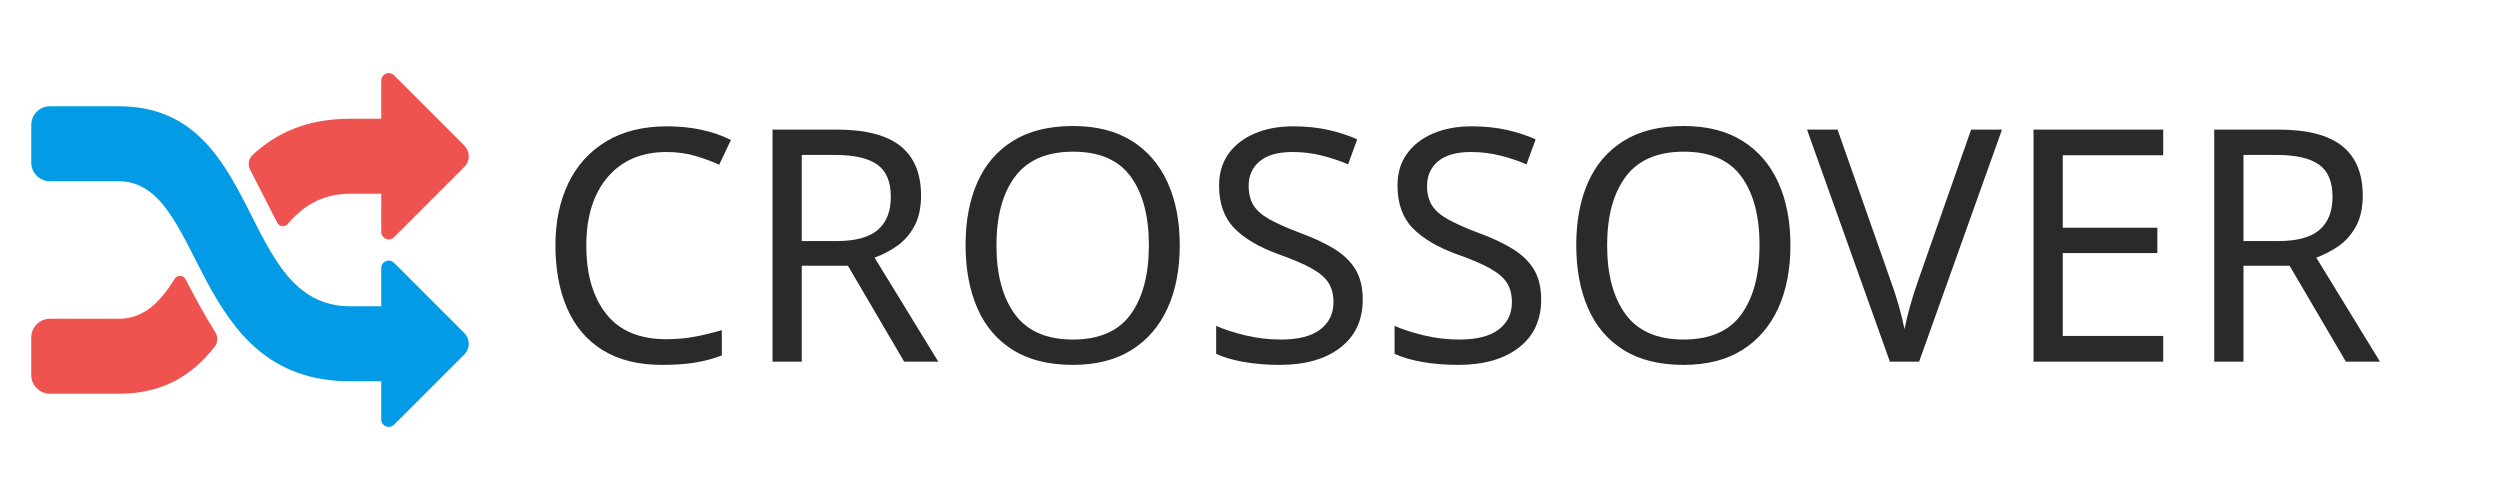
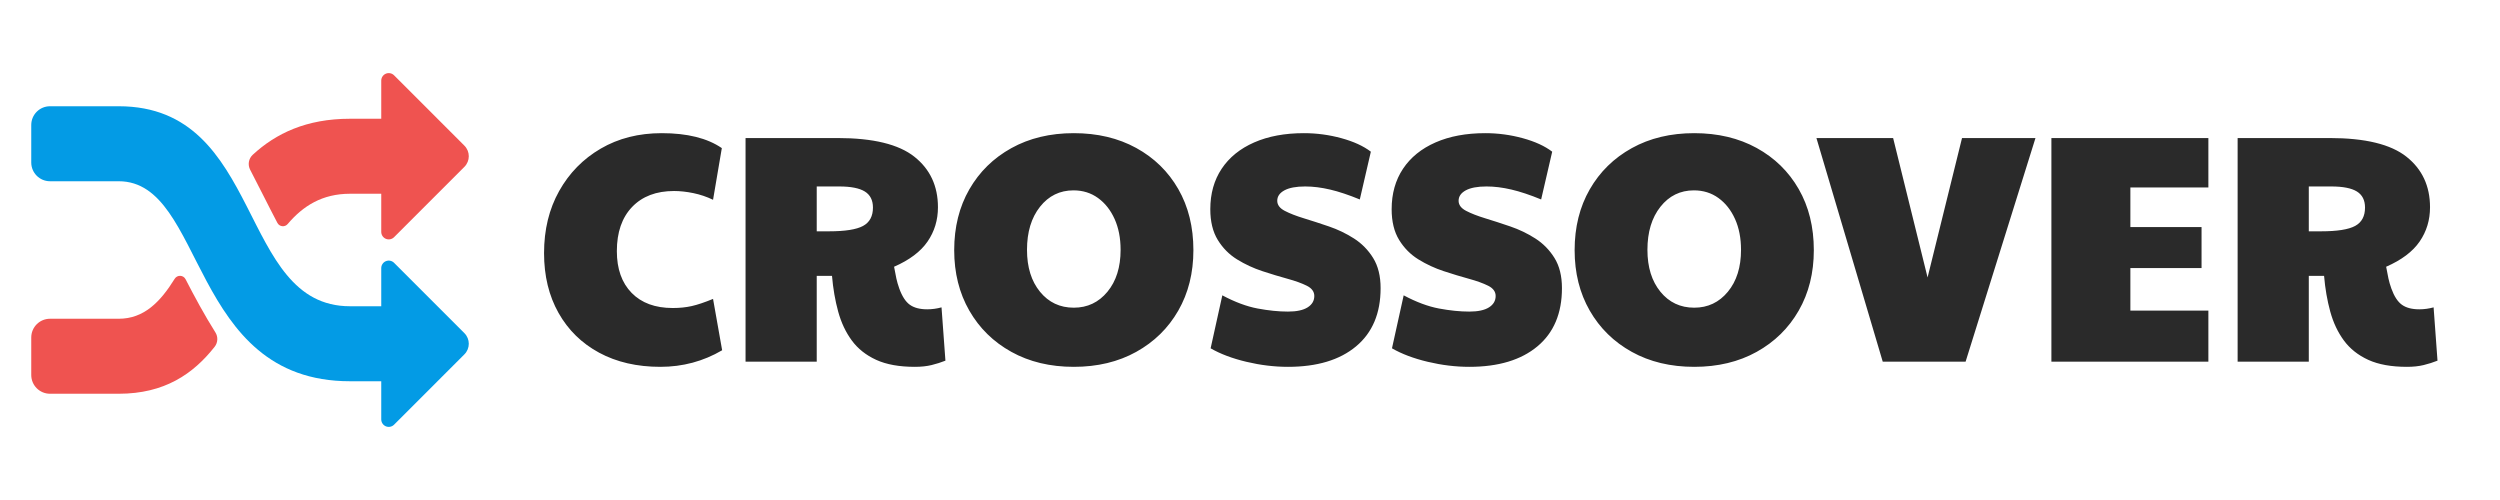
<svg xmlns="http://www.w3.org/2000/svg" xml:space="preserve" style="fill-rule:evenodd;clip-rule:evenodd;stroke-linejoin:round;stroke-miterlimit:2" viewBox="0 0 4000 800">
-   <path d="M80 170a30 30 0 0 0-30 30v60a30 30 0 0 0 30 30h110c139.21 0 112.489 320 370 320h50v61.029a12 12 0 0 0 20.485 8.486l112.544-112.544c9.373-9.373 9.373-24.569 0-33.942L630.485 420.485A12 12 0 0 0 610 428.971V490h-50c-179.974 0-137.354-320-370-320H80Z" style="fill:#039be5" />
-   <path d="M344.587 531.761a19.992 19.992 0 0 1-1.126 23.046C309.224 598.268 263.26 630 190 630H80a30 30 0 0 1-30-30v-60a30 30 0 0 1 30-30h110c39.967 0 66.257-26.376 89.523-63.984a9.988 9.988 0 0 1 17.351.701c14.66 28.381 30.2 57.244 47.713 85.044Zm55.674-260.147a19.998 19.998 0 0 1 4.056-23.916C441.338 213.484 490.239 190 560 190h50v-61.029a12 12 0 0 1 20.485-8.486l112.544 112.544c9.373 9.373 9.373 24.569 0 33.942L630.485 379.515A12 12 0 0 1 610 371.029V310h-50c-44.219 0-75 19.317-99.729 48.459a9.975 9.975 0 0 1-16.42-1.784c-14.556-27.624-28.676-56.499-43.59-85.061Z" style="fill:#ef5350" />
-   <text x="856.96" y="578.62" style="font-family:&quot;PaytoneOne-Regular&quot;,&quot;Paytone One&quot;;font-size:520px;fill:#2a2a2a">CR<tspan x="1513.2px 1922.96px 2213.12px 2505.88px 2906.8px" y="578.62px 578.62px 578.62px 578.62px 578.62px">OSSOV</tspan>ER</text>
+   <path d="M70 200a30 30 0 0 0-30 30v60a30 30 0 0 0 30 30h110c139.21 0 112.489 320 370 320h50v61.029a12 12 0 0 0 20.485 8.486l112.544-112.544c9.373-9.373 9.373-24.569 0-33.942L620.485 450.485A12 12 0 0 0 600 458.971V520h-50c-179.974 0-137.354-320-370-320H70Z" style="fill:#039be5" transform="translate(10 -30)" />
+   <path d="M334.587 298.239a19.992 19.992 0 0 0-1.126-23.046C299.224 231.732 253.26 200 180 200H70a30 30 0 0 0-30 30v60a30 30 0 0 0 30 30h110c39.967 0 66.257 26.376 89.523 63.984a9.988 9.988 0 0 0 17.351-.701c14.66-28.381 30.2-57.244 47.713-85.044Zm55.674 260.147a19.998 19.998 0 0 0 4.056 23.916C431.338 616.516 480.239 640 550 640h50v61.029a12 12 0 0 0 20.485 8.486l112.544-112.544c9.373-9.373 9.373-24.569 0-33.942L620.485 450.485A12 12 0 0 0 600 458.971V520h-50c-44.219 0-75-19.317-99.729-48.459a9.975 9.975 0 0 0-16.42 1.784c-14.556 27.624-28.676 56.499-43.59 85.061Z" style="fill:#ef5350" transform="matrix(1 0 0 -1 10 830)" />
+   <path d="M1099.68 708.32c-37.44 0-70.11-7.54-98.02-22.62-27.907-15.08-49.573-36.313-65-63.7s-23.14-59.28-23.14-95.68c0-37.44 8.06-70.547 24.18-99.32 16.12-28.773 38.307-51.393 66.56-67.86 28.25-16.467 60.75-24.7 97.5-24.7 40.91 0 72.97 7.973 96.2 23.92l-14.04 82.68a134.662 134.662 0 0 0-31.46-10.66c-10.92-2.253-21.23-3.38-30.94-3.38-28.43 0-50.79 8.493-67.08 25.48-16.29 16.987-24.44 40.56-24.44 70.72 0 28.427 7.89 50.7 23.66 66.82 15.77 16.12 37.7 24.18 65.78 24.18 11.09 0 21.23-1.04 30.42-3.12 9.19-2.08 20.54-5.893 34.06-11.44l14.56 82.16c-30.16 17.68-63.09 26.52-98.8 26.52ZM1506.84 708.32c-24.96 0-45.59-3.727-61.88-11.18-16.29-7.453-29.29-17.767-39-30.94-9.71-13.173-16.99-28.6-21.84-46.28-4.85-17.68-8.15-36.747-9.88-57.2h-24.44V700h-113.88V342.24h147.16c56.85 0 97.85 9.967 122.98 29.9 25.13 19.933 37.7 46.887 37.7 80.86 0 20.453-5.55 38.74-16.64 54.86-11.09 16.12-28.95 29.553-53.56 40.3 1.39 7.627 2.6 13.867 3.64 18.72 1.04 4.853 2.6 10.227 4.68 16.12 4.51 12.48 10.14 21.147 16.9 26 6.76 4.853 16.03 7.28 27.82 7.28 7.63 0 15.25-1.04 22.88-3.12l6.24 85.28c-6.93 2.773-14.3 5.113-22.1 7.02-7.8 1.907-16.73 2.86-26.78 2.86ZM1349.8 491.48h19.76c25.65 0 43.77-2.86 54.34-8.58 10.57-5.72 15.86-15.513 15.86-29.38 0-11.787-4.33-20.367-13-25.74-8.67-5.373-22.36-8.06-41.08-8.06h-35.88v71.76ZM1761.12 708.32c-37.79 0-71.07-7.973-99.84-23.92-28.77-15.947-51.22-37.96-67.34-66.04-16.12-28.08-24.18-60.32-24.18-96.72 0-36.747 8.06-69.16 24.18-97.24 16.12-28.08 38.57-50.093 67.34-66.04 28.77-15.947 62.05-23.92 99.84-23.92 37.79 0 71.07 7.887 99.84 23.66 28.77 15.773 51.22 37.7 67.34 65.78 16.12 28.08 24.18 60.667 24.18 97.76 0 36.4-8.06 68.64-24.18 96.72-16.12 28.08-38.57 50.093-67.34 66.04-28.77 15.947-62.05 23.92-99.84 23.92Zm0-94.64c21.84 0 39.78-8.493 53.82-25.48 14.04-16.987 21.06-39.347 21.06-67.08 0-18.72-3.21-35.187-9.62-49.4-6.41-14.213-15.25-25.393-26.52-33.54-11.27-8.147-24.35-12.22-39.26-12.22-21.84 0-39.69 8.753-53.56 26.26-13.87 17.507-20.8 40.473-20.8 68.9 0 27.733 6.93 50.093 20.8 67.08 13.87 16.987 31.89 25.48 54.08 25.48ZM2103.8 708.32c-21.84 0-44.03-2.687-66.56-8.06-22.53-5.373-41.6-12.567-57.2-21.58l18.72-84.76c20.11 10.747 38.91 17.767 56.42 21.06 17.51 3.293 33.71 4.94 48.62 4.94 13.87 0 24.35-2.253 31.46-6.76 7.11-4.507 10.66-10.573 10.66-18.2 0-6.933-3.99-12.393-11.96-16.38-7.97-3.987-18.29-7.713-30.94-11.18-12.65-3.467-26.09-7.54-40.3-12.22-14.21-4.68-27.65-10.92-40.3-18.72-12.65-7.8-22.97-18.2-30.94-31.2-7.97-13-11.96-29.38-11.96-49.14 0-24.96 6.07-46.54 18.2-64.74 12.13-18.2 29.47-32.24 52-42.12 22.53-9.88 49.05-14.82 79.56-14.82 20.45 0 40.47 2.687 60.06 8.06 19.59 5.373 35.27 12.567 47.06 21.58l-17.68 76.44c-17.68-7.28-33.54-12.567-47.58-15.86-14.04-3.293-27.3-4.94-39.78-4.94-14.56 0-25.65 2.08-33.28 6.24-7.63 4.16-11.44 9.707-11.44 16.64 0 6.587 3.99 11.96 11.96 16.12 7.97 4.16 18.2 8.147 30.68 11.96 12.48 3.813 25.83 8.147 40.04 13s27.56 11.267 40.04 19.24c12.48 7.973 22.71 18.373 30.68 31.2 7.97 12.827 11.96 28.947 11.96 48.36 0 40.213-13.09 71.24-39.26 93.08-26.17 21.84-62.49 32.76-108.94 32.76ZM2393.96 708.32c-21.84 0-44.03-2.687-66.56-8.06-22.53-5.373-41.6-12.567-57.2-21.58l18.72-84.76c20.11 10.747 38.91 17.767 56.42 21.06 17.51 3.293 33.71 4.94 48.62 4.94 13.87 0 24.35-2.253 31.46-6.76 7.11-4.507 10.66-10.573 10.66-18.2 0-6.933-3.99-12.393-11.96-16.38-7.97-3.987-18.29-7.713-30.94-11.18-12.65-3.467-26.09-7.54-40.3-12.22-14.21-4.68-27.65-10.92-40.3-18.72-12.65-7.8-22.97-18.2-30.94-31.2-7.97-13-11.96-29.38-11.96-49.14 0-24.96 6.07-46.54 18.2-64.74 12.13-18.2 29.47-32.24 52-42.12 22.53-9.88 49.05-14.82 79.56-14.82 20.45 0 40.47 2.687 60.06 8.06 19.59 5.373 35.27 12.567 47.06 21.58l-17.68 76.44c-17.68-7.28-33.54-12.567-47.58-15.86-14.04-3.293-27.3-4.94-39.78-4.94-14.56 0-25.65 2.08-33.28 6.24-7.63 4.16-11.44 9.707-11.44 16.64 0 6.587 3.99 11.96 11.96 16.12 7.97 4.16 18.2 8.147 30.68 11.96 12.48 3.813 25.83 8.147 40.04 13s27.56 11.267 40.04 19.24c12.48 7.973 22.71 18.373 30.68 31.2 7.97 12.827 11.96 28.947 11.96 48.36 0 40.213-13.09 71.24-39.26 93.08-26.17 21.84-62.49 32.76-108.94 32.76ZM2753.8 708.32c-37.79 0-71.07-7.973-99.84-23.92-28.77-15.947-51.22-37.96-67.34-66.04-16.12-28.08-24.18-60.32-24.18-96.72 0-36.747 8.06-69.16 24.18-97.24 16.12-28.08 38.57-50.093 67.34-66.04 28.77-15.947 62.05-23.92 99.84-23.92 37.79 0 71.07 7.887 99.84 23.66 28.77 15.773 51.22 37.7 67.34 65.78 16.12 28.08 24.18 60.667 24.18 97.76 0 36.4-8.06 68.64-24.18 96.72-16.12 28.08-38.57 50.093-67.34 66.04-28.77 15.947-62.05 23.92-99.84 23.92Zm0-94.64c21.84 0 39.78-8.493 53.82-25.48 14.04-16.987 21.06-39.347 21.06-67.08 0-18.72-3.21-35.187-9.62-49.4-6.41-14.213-15.25-25.393-26.52-33.54-11.27-8.147-24.35-12.22-39.26-12.22-21.84 0-39.69 8.753-53.56 26.26-13.87 17.507-20.8 40.473-20.8 68.9 0 27.733 6.93 50.093 20.8 67.08 13.87 16.987 31.89 25.48 54.08 25.48ZM3055.4 700l-106.08-357.76h122.72l55.12 223.08 55.12-223.08h117.52L3188 700h-132.6ZM3325.28 700V342.24h251.16v79.04h-124.8v63.44h113.88v65.52h-113.88v68.12h124.8V700h-251.16ZM3894.16 708.32c-24.96 0-45.59-3.727-61.88-11.18-16.29-7.453-29.29-17.767-39-30.94-9.71-13.173-16.99-28.6-21.84-46.28-4.85-17.68-8.15-36.747-9.88-57.2h-24.44V700h-113.88V342.24h147.16c56.85 0 97.85 9.967 122.98 29.9 25.13 19.933 37.7 46.887 37.7 80.86 0 20.453-5.55 38.74-16.64 54.86-11.09 16.12-28.95 29.553-53.56 40.3 1.39 7.627 2.6 13.867 3.64 18.72 1.04 4.853 2.6 10.227 4.68 16.12 4.51 12.48 10.14 21.147 16.9 26 6.76 4.853 16.03 7.28 27.82 7.28 7.63 0 15.25-1.04 22.88-3.12l6.24 85.28c-6.93 2.773-14.3 5.113-22.1 7.02-7.8 1.907-16.73 2.86-26.78 2.86Zm-157.04-216.84h19.76c25.65 0 43.77-2.86 54.34-8.58 10.57-5.72 15.86-15.513 15.86-29.38 0-11.787-4.33-20.367-13-25.74-8.67-5.373-22.36-8.06-41.08-8.06h-35.88v71.76Z" style="fill:#2a2a2a;fill-rule:nonzero" transform="translate(-43.04 -121.38)" />
</svg>
